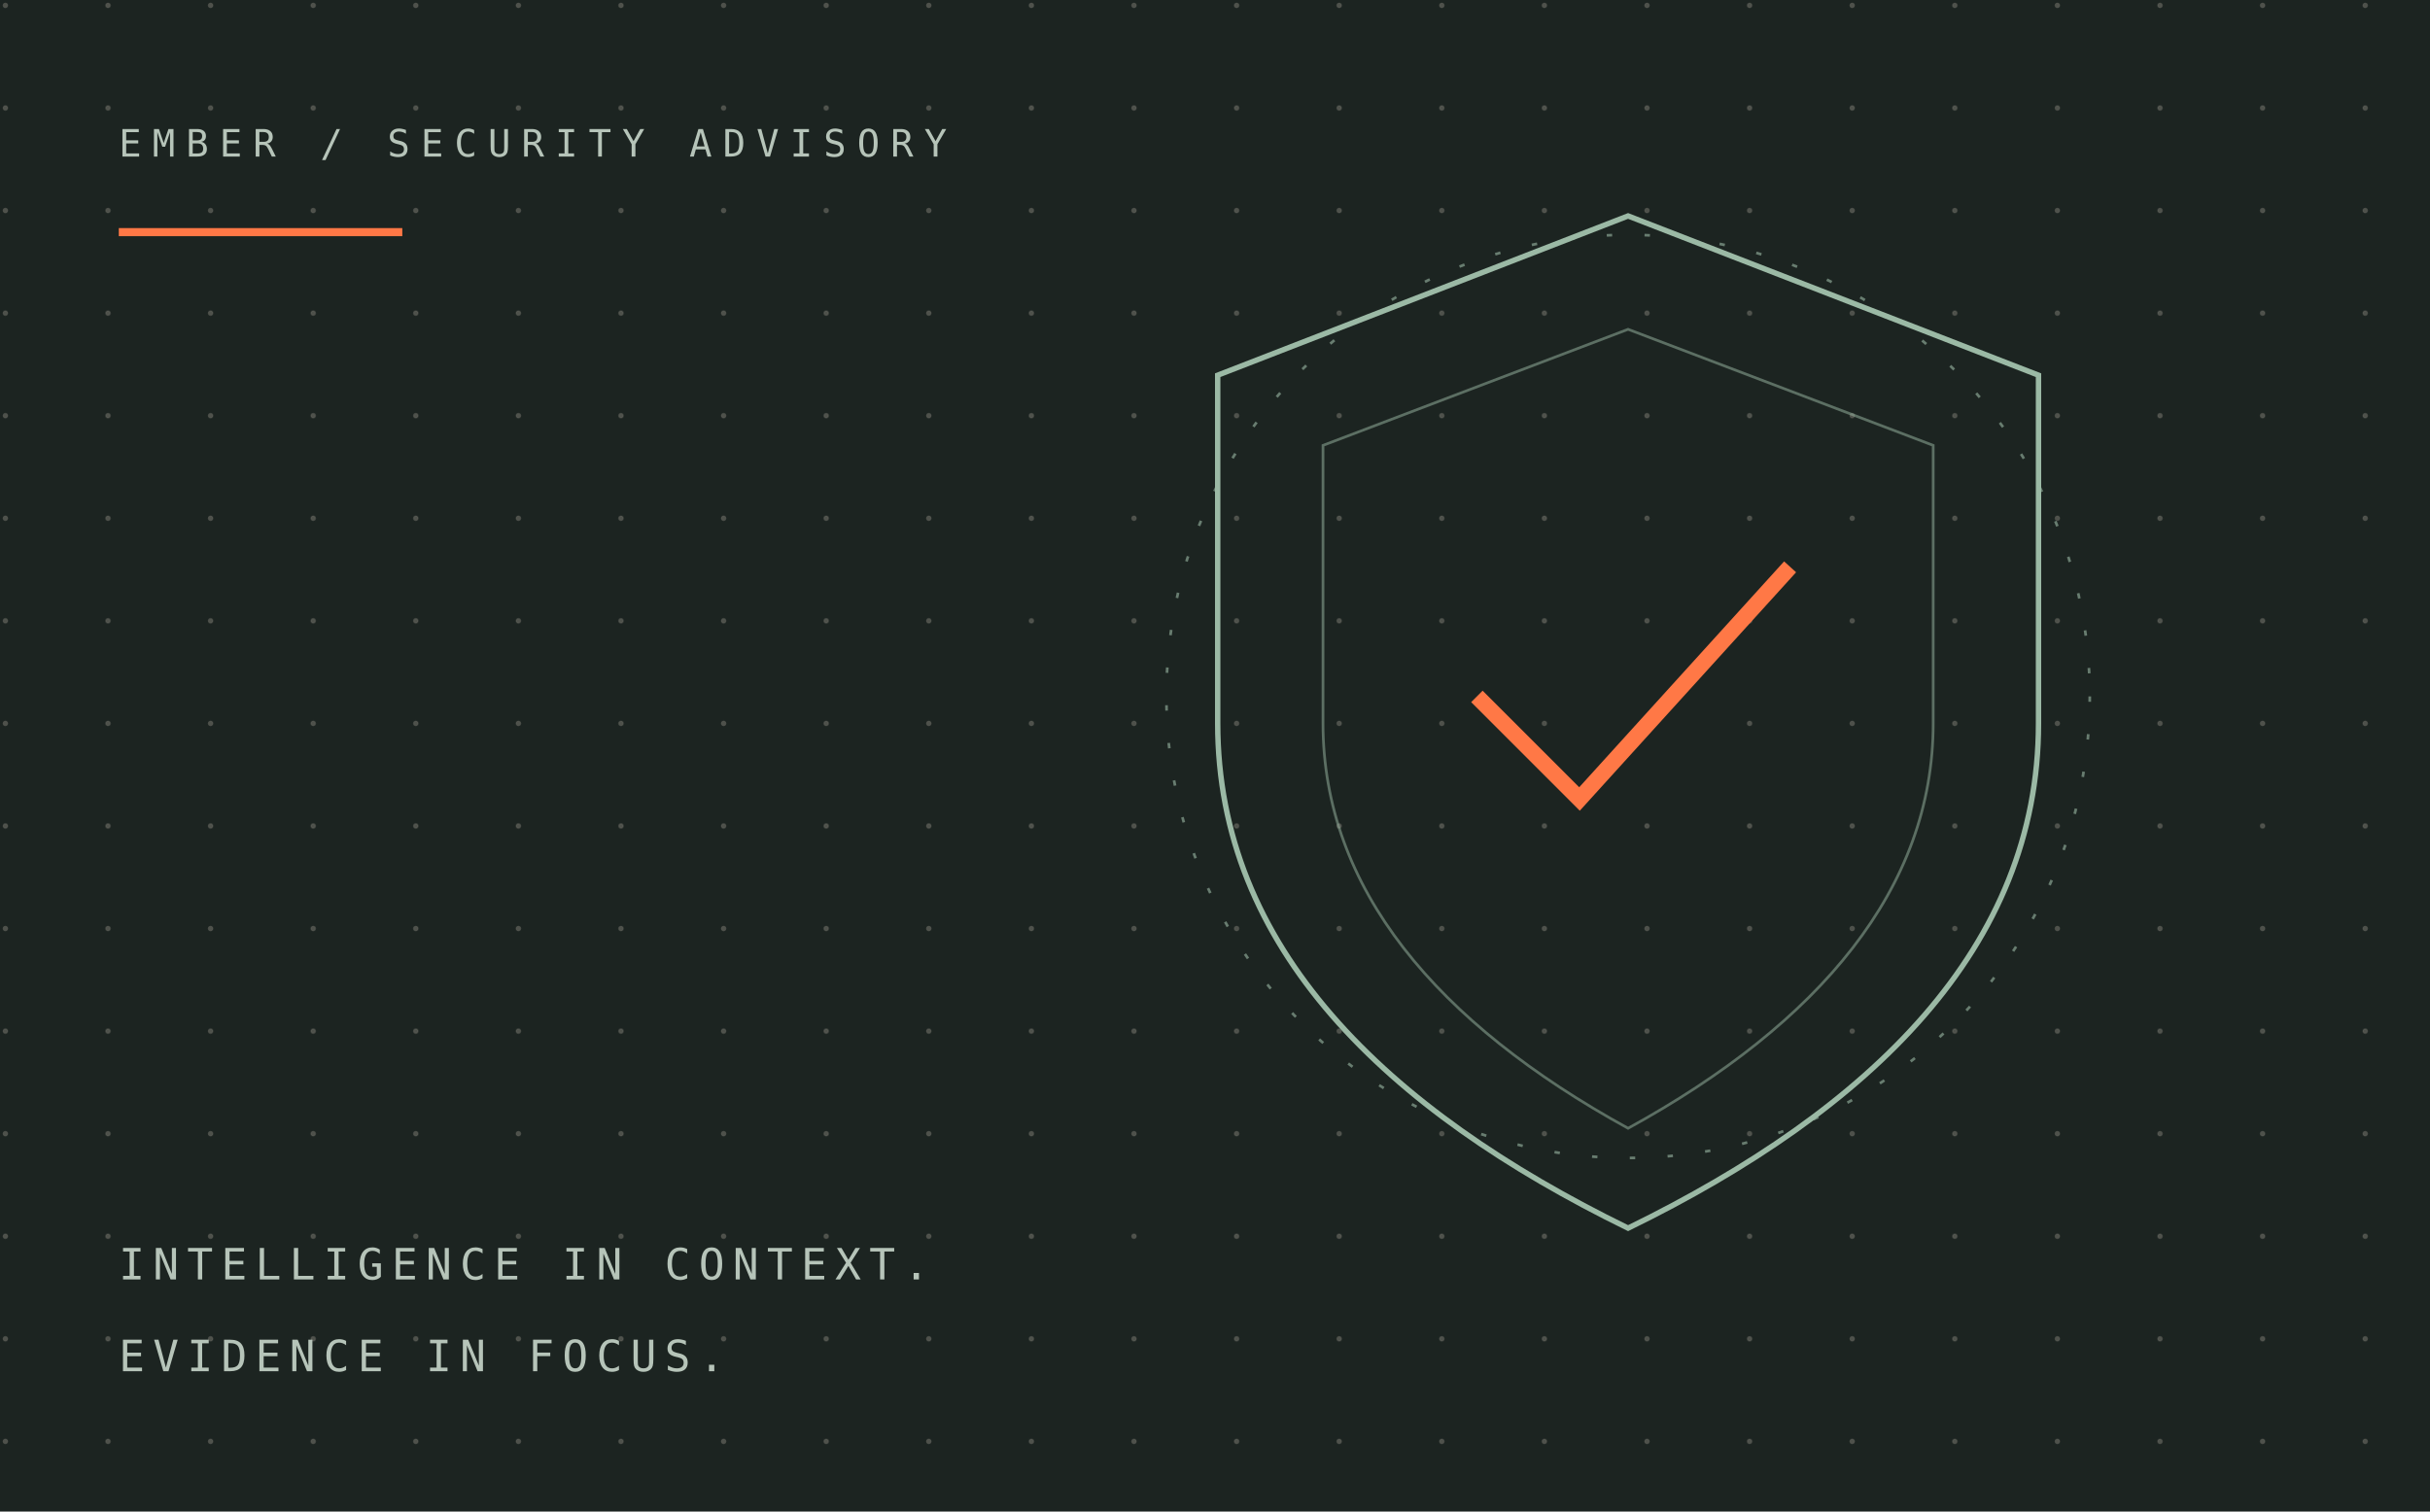
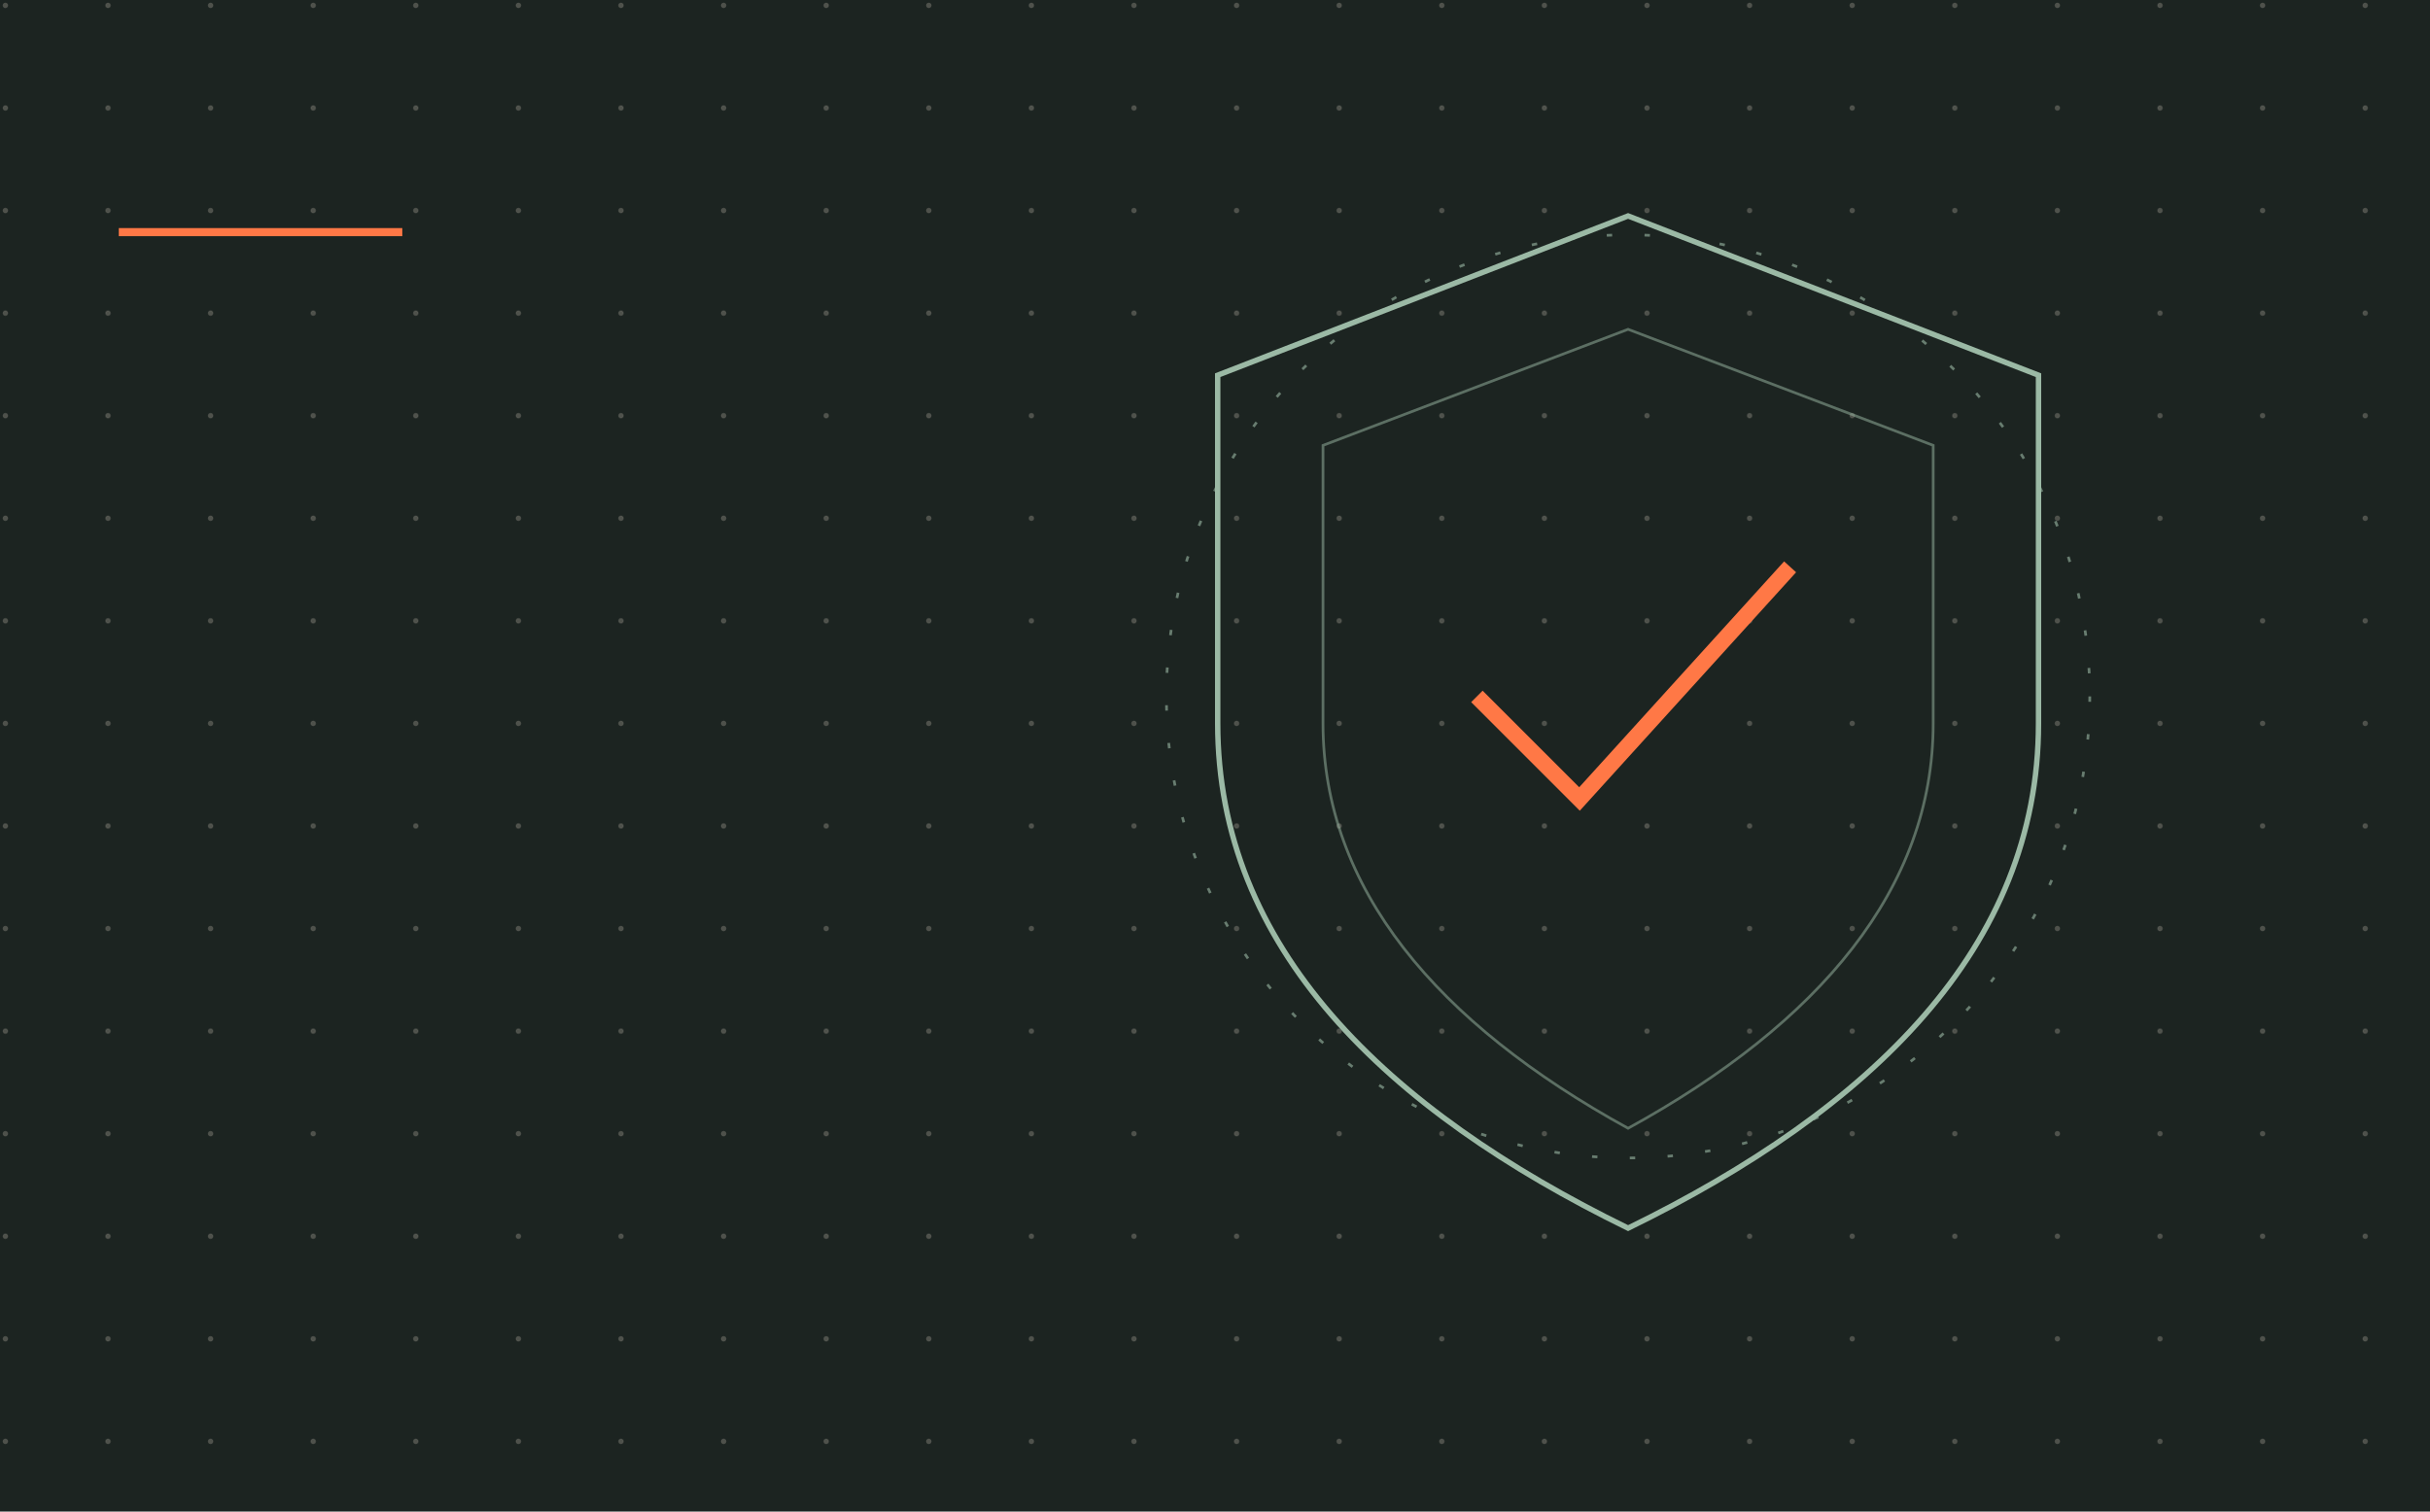
<svg xmlns="http://www.w3.org/2000/svg" viewBox="0 0 900 560">
  <defs>
    <pattern id="g" width="38" height="38" patternUnits="userSpaceOnUse">
      <circle cx="2" cy="2" r="1" fill="#4e514b" />
    </pattern>
  </defs>
  <path fill="#1c2421" d="M0 0h900v560H0z" />
  <path fill="url(#g)" d="M0 0h900v560H0z" />
  <g fill="none" stroke="#9bb9a5">
    <path d="M603 80 755 139v129c0 83-62 143-152 187-90-44-152-104-152-187V139z" stroke-width="2" />
    <path d="M603 122 716 165v103c0 61-42 111-113 150-71-39-113-89-113-150V165z" opacity=".5" />
    <path d="m547 258 38 38 78-86" stroke="#ff7846" stroke-width="6" />
    <circle cx="603" cy="258" r="171" stroke-dasharray="2 12" opacity=".6" />
  </g>
-   <g font-family="monospace" fill="#b6c4b9">
-     <text x="44" y="58" font-size="14" letter-spacing="4">EMBER / SECURITY ADVISORY</text>
-     <text x="44" y="474" font-size="16" letter-spacing="3">INTELLIGENCE IN CONTEXT.</text>
-     <text x="44" y="508" font-size="16" letter-spacing="3">EVIDENCE IN FOCUS.</text>
-   </g>
  <path d="M44 86h105" stroke="#ff7846" stroke-width="3" />
</svg>
